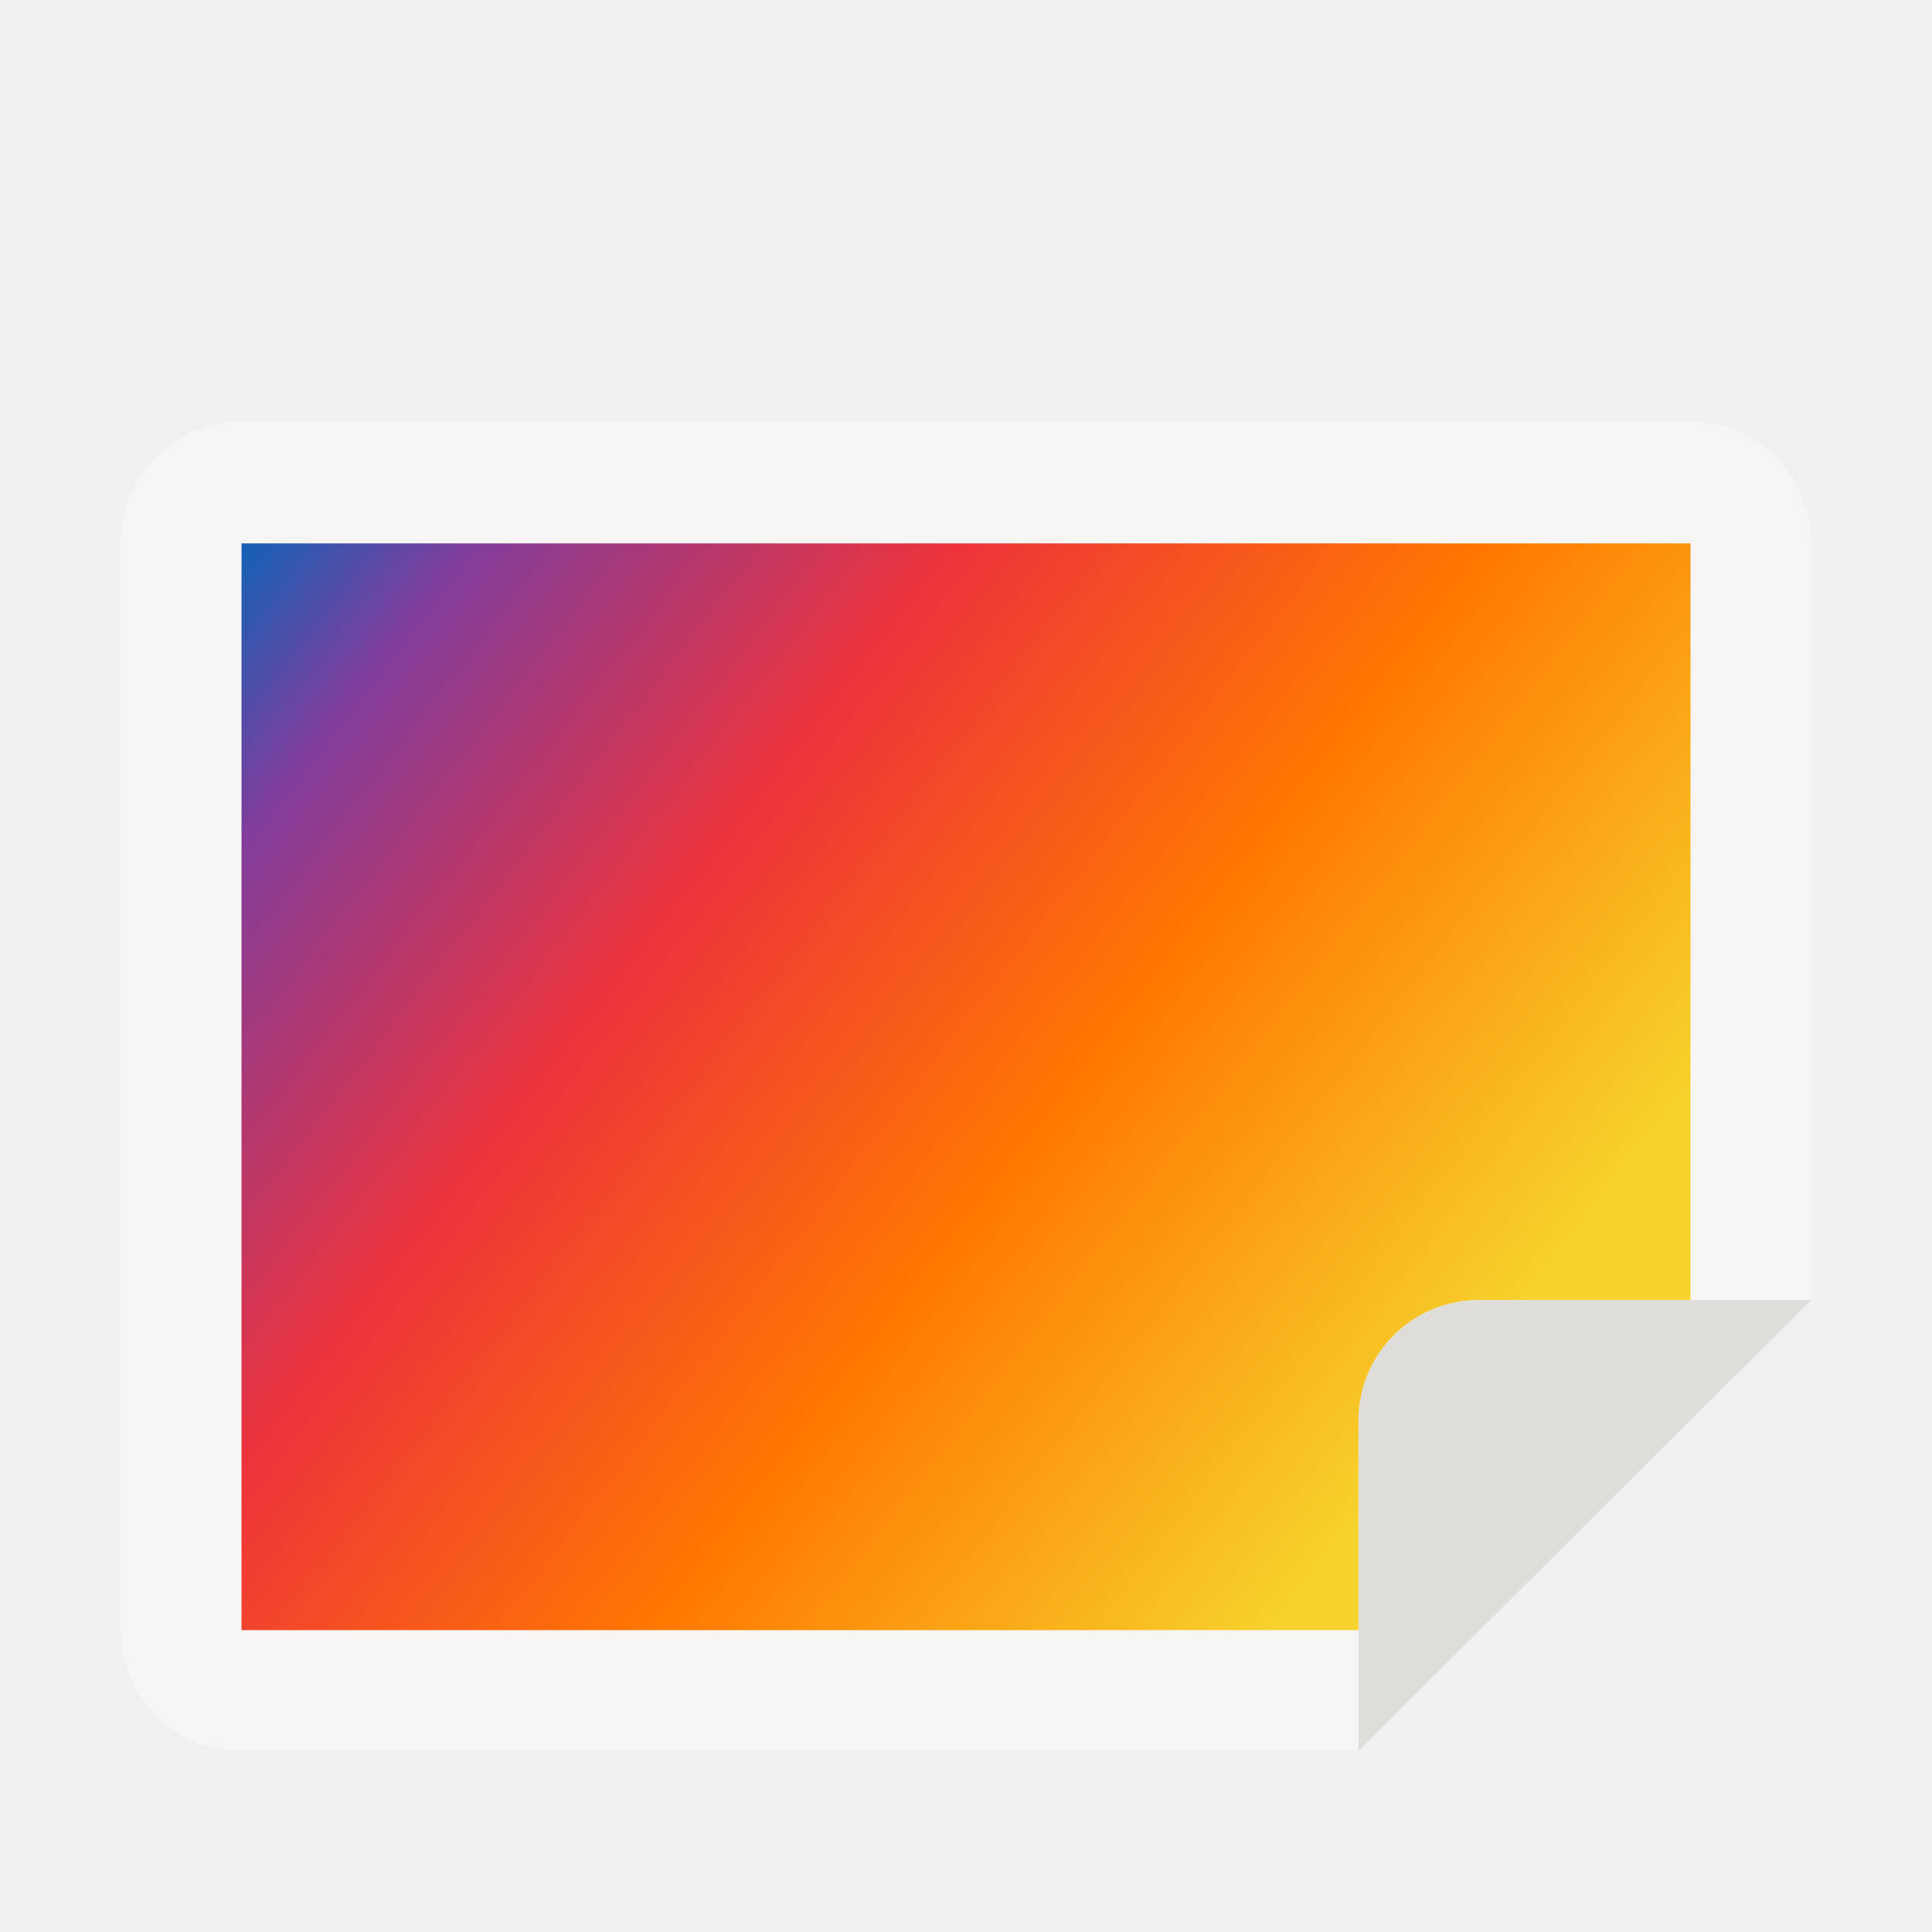
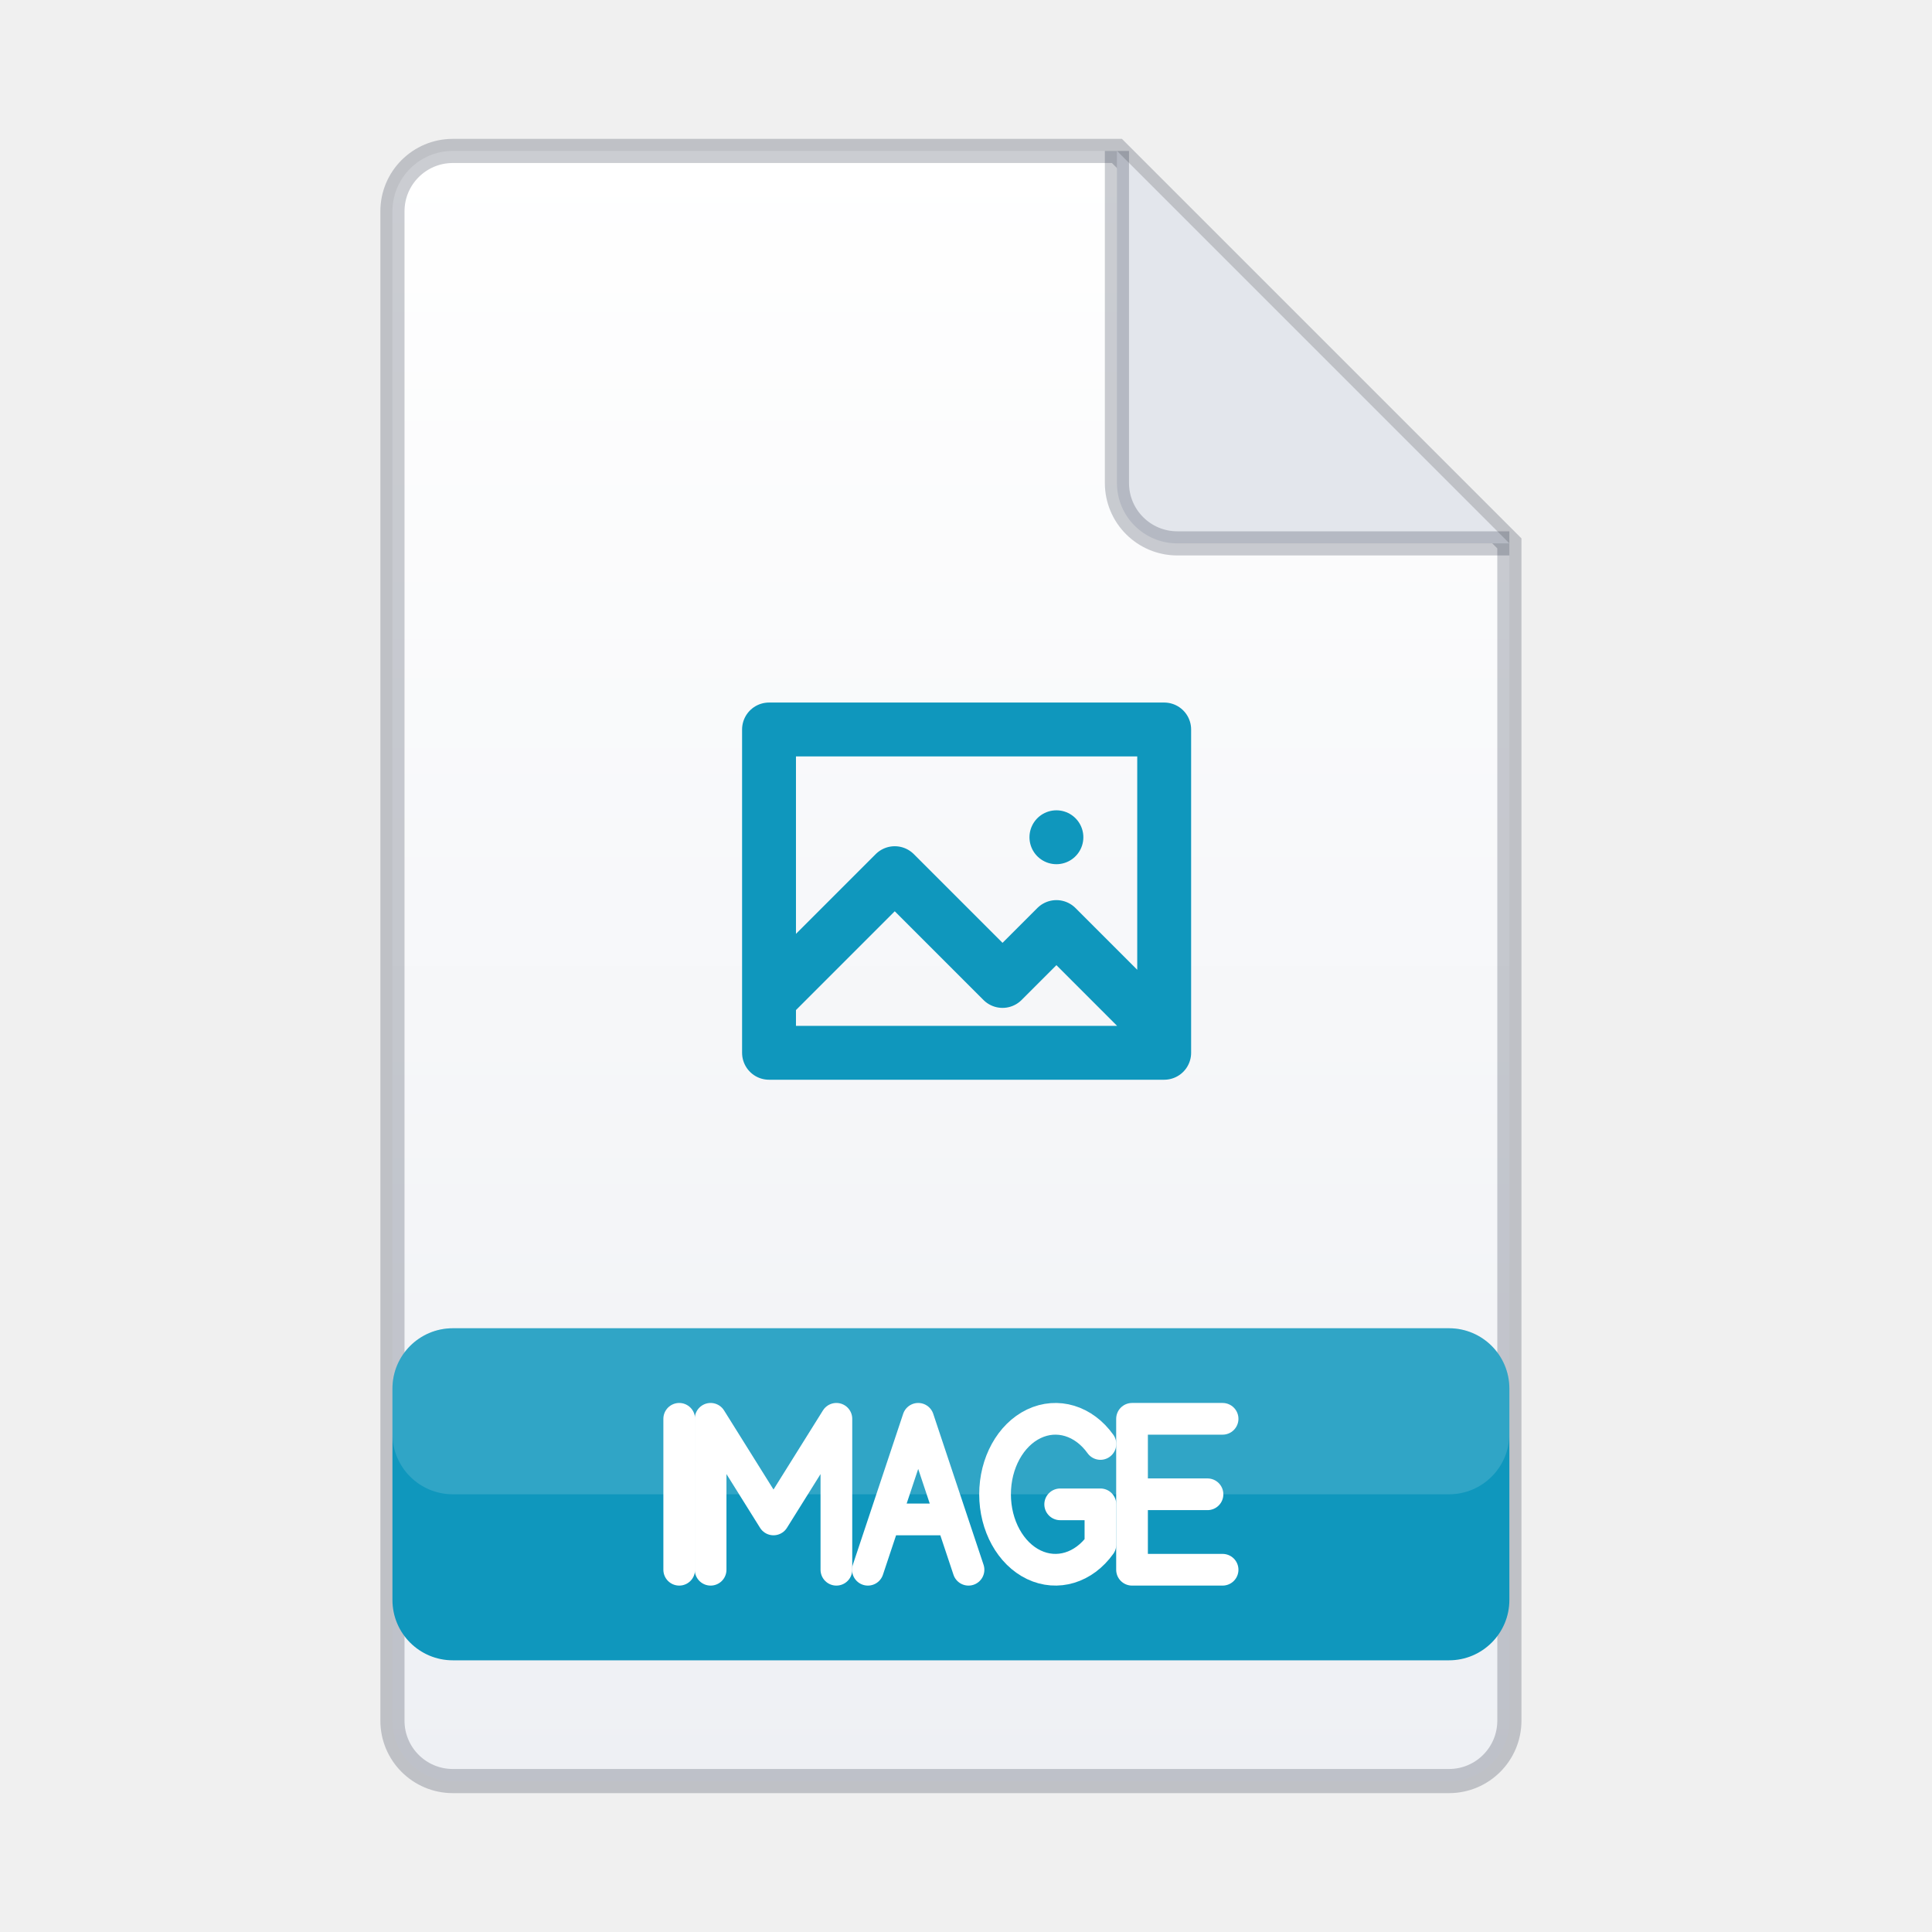
- <svg xmlns="http://www.w3.org/2000/svg" width="128px" height="128px" viewBox="0 0 128 128">
-   <linearGradient id="a" x1="16.281" x2="93.491" y1="36.905" y2="96.538" gradientUnits="userSpaceOnUse">
-     <stop offset="0" stop-color="#1a5fb4" />
-     <stop offset="0.116" stop-color="#813d9c" />
-     <stop offset="0.377" stop-color="#ed333b" />
-     <stop offset="0.667" stop-color="#ff7800" />
-     <stop offset="1" stop-color="#f6d32d" />
-   </linearGradient>
-   <path fill="#f6f5f4" d="M16 27.93h96c4.434 0 8 3.57 8 8V86l-30 30H16c-4.434 0-8-3.566-8-8V35.93c0-4.43 3.566-8 8-8m0 0" />
-   <path fill="#deddda" d="M120 86.125H98c-4.434 0-8 3.57-8 8V116zm0 0" />
-   <path fill="url(#a)" d="M16 36v72h74V94.125c0-4.434 3.566-8 8-8h14V36zm0 0" />
+ <svg xmlns="http://www.w3.org/2000/svg" width="128" height="128" viewBox="0 0 64 64">
+   <defs>
+     <linearGradient id="page" x1="0" y1="0" x2="0" y2="1">
+       <stop offset="0" stop-color="#ffffff" />
+       <stop offset="1" stop-color="#eef0f4" />
+     </linearGradient>
+   </defs>
+   <path fill="url(#page)" stroke="#141e32" stroke-opacity=".22" stroke-width=".8" d="M15 5h22l13 13v39a2 2 0 0 1-2 2H15a2 2 0 0 1-2-2V7a2 2 0 0 1 2-2z" />
+   <path fill="#e3e6ec" stroke="#141e32" stroke-opacity=".22" stroke-width=".8" stroke-linejoin="round" d="M37 5v11a2 2 0 0 0 2 2h11" />
+   <g transform="translate(22.5 20) scale(1.19)">
+     <path fill="none" stroke="#0f97bd" stroke-width="1.5" stroke-linecap="round" stroke-linejoin="round" d="M2.5 3.5h11v9h-11zM2.5 11l3.5-3.5 3 3 1.5-1.5 3 3M10.5 6.5h0" />
+   </g>
+   <rect x="13" y="44" width="37" height="11" rx="2" fill="#0f97bd" />
+   <rect x="13" y="44" width="37" height="5.5" rx="2" fill="#ffffff" fill-opacity=".14" />
+   <g fill="none" stroke="#ffffff" stroke-width="1.260" stroke-linecap="round" stroke-linejoin="round">
+     <path transform="translate(22.50 47) scale(0.8333)" d="M0 0v6" />
+     <path transform="translate(23.54 47) scale(0.8333)" d="M0 6V0l2.5 4L5 0v6" />
+     <path transform="translate(28.75 47) scale(0.8333)" d="M0 6 2 0l2 6M.7 4h2.6" />
+     <path transform="translate(33.12 47) scale(0.8333)" d="M4 1A2.4 3 0 1 0 4 5V3.4H2.4" />
+     <path transform="translate(37.50 47) scale(0.8333)" d="M3.6 0H0v6h3.6M0 3h3" />
+   </g>
</svg>
